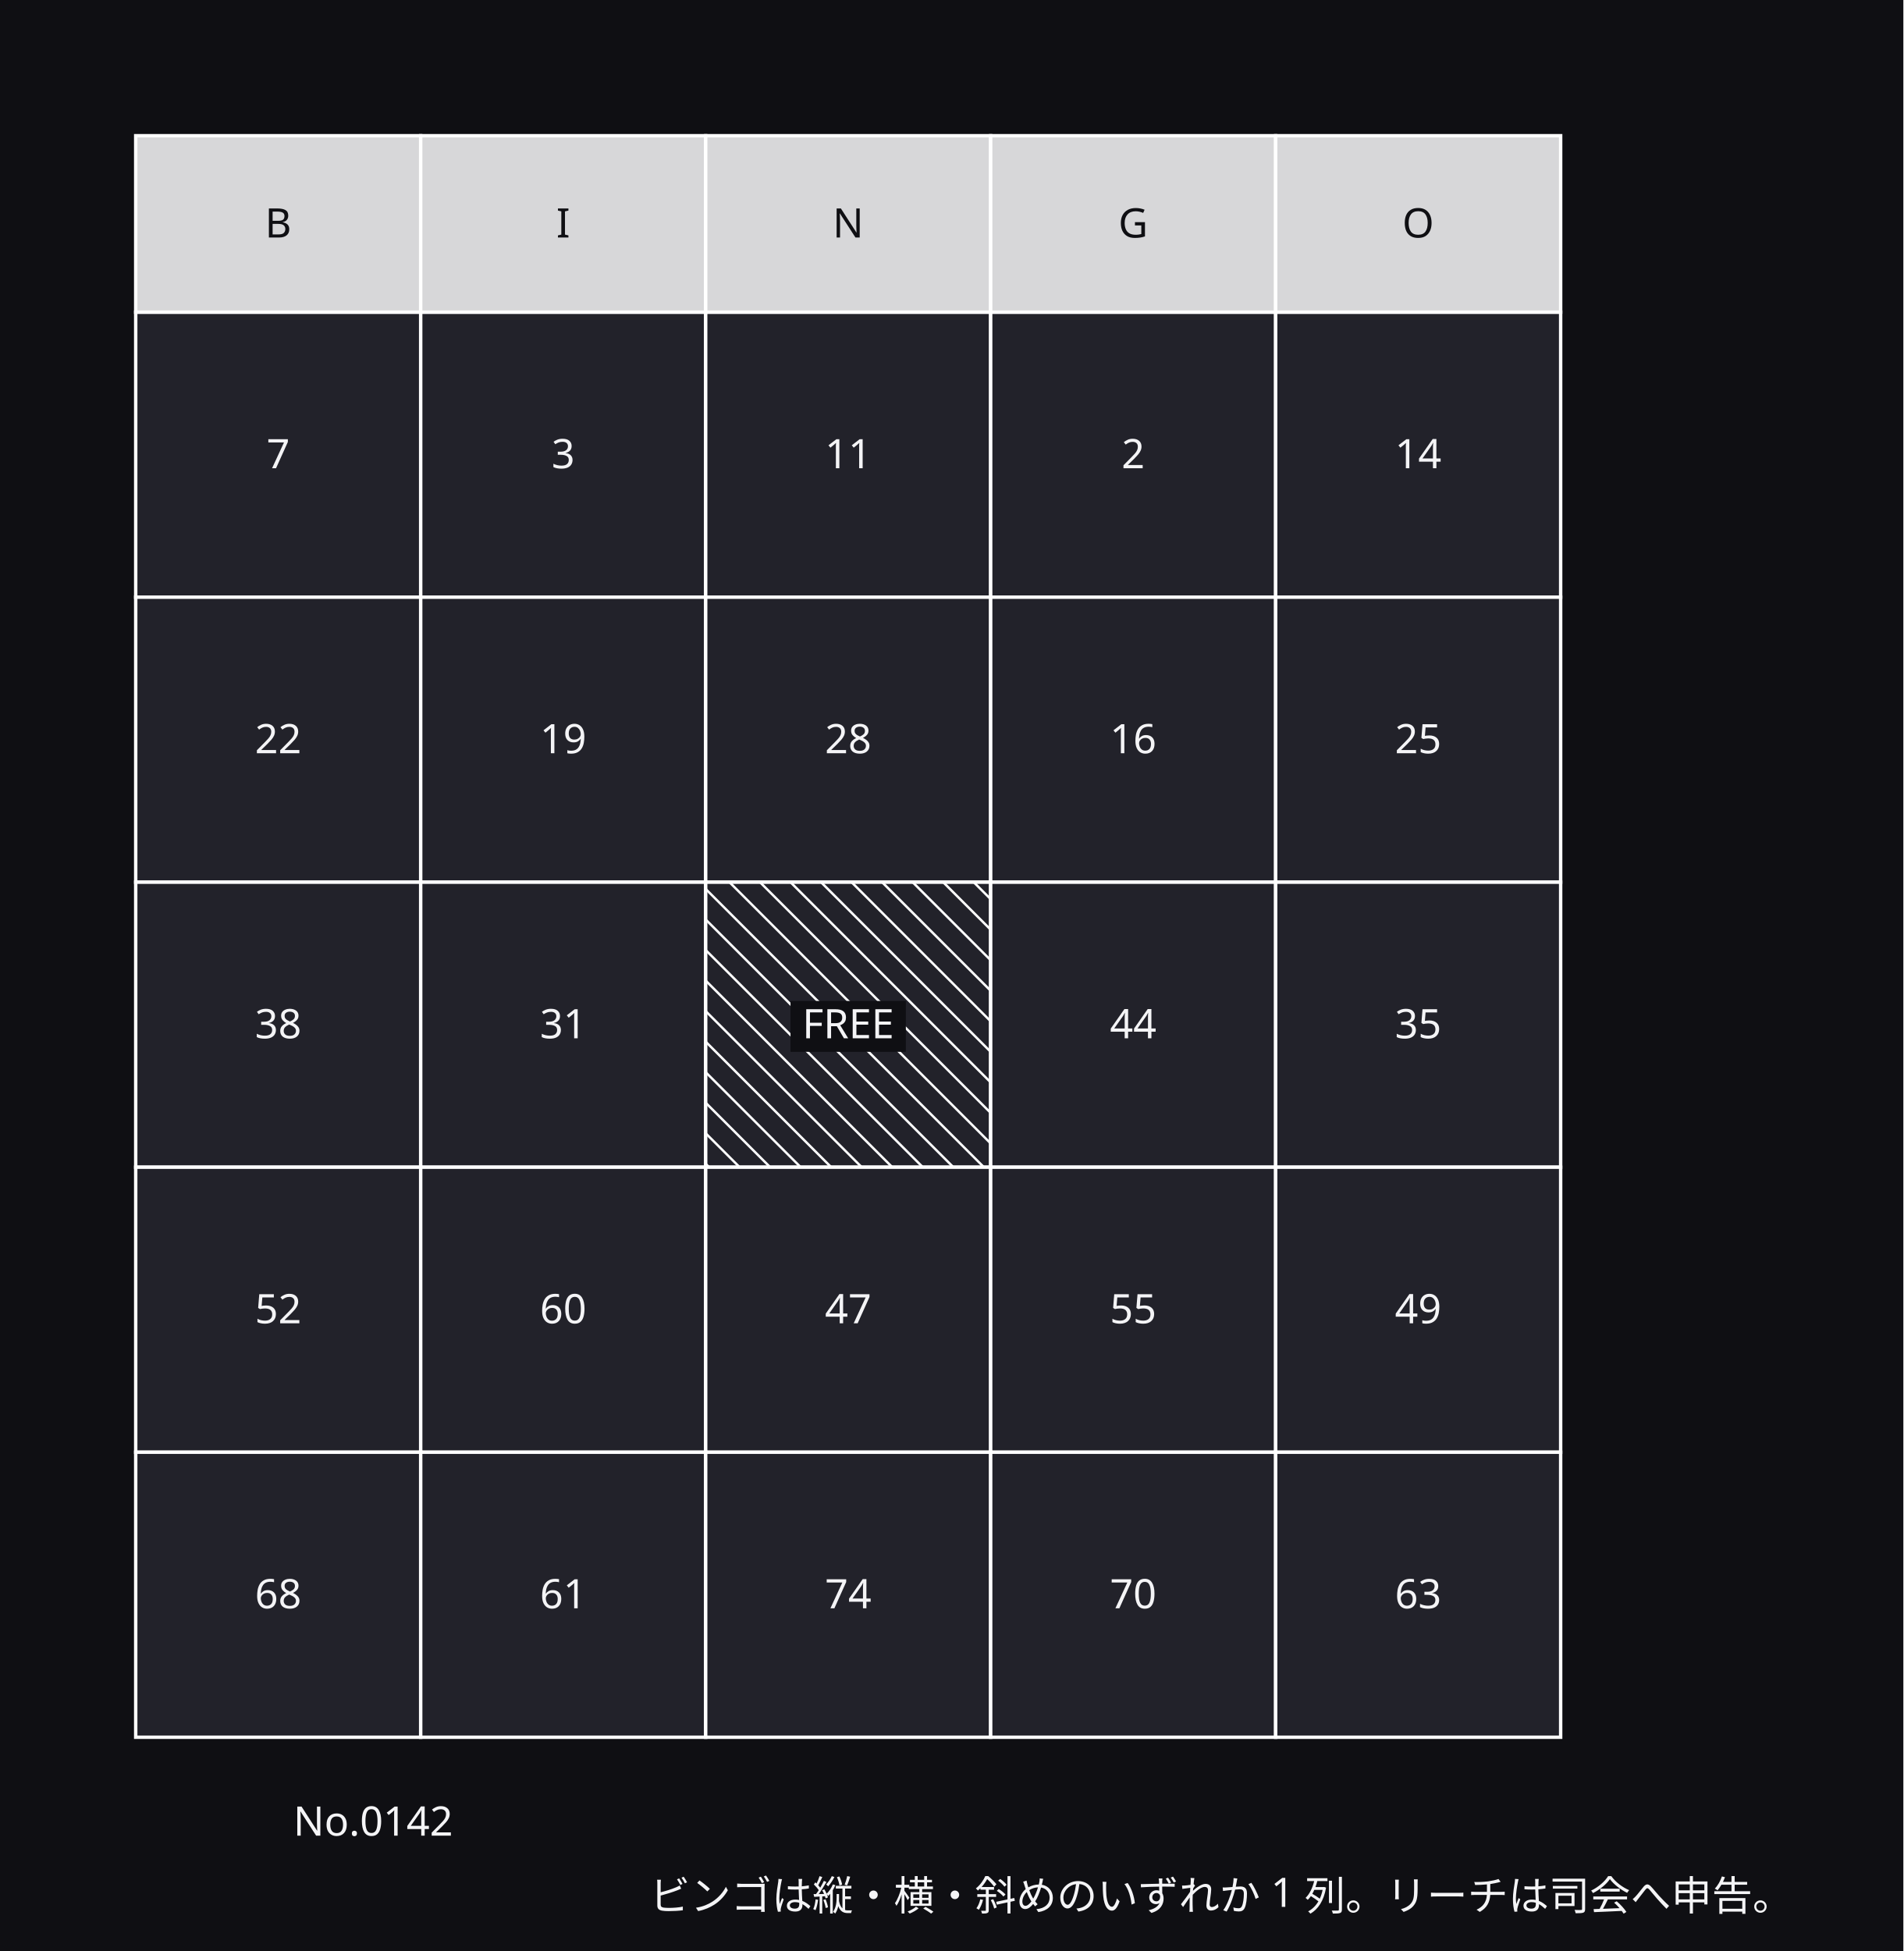
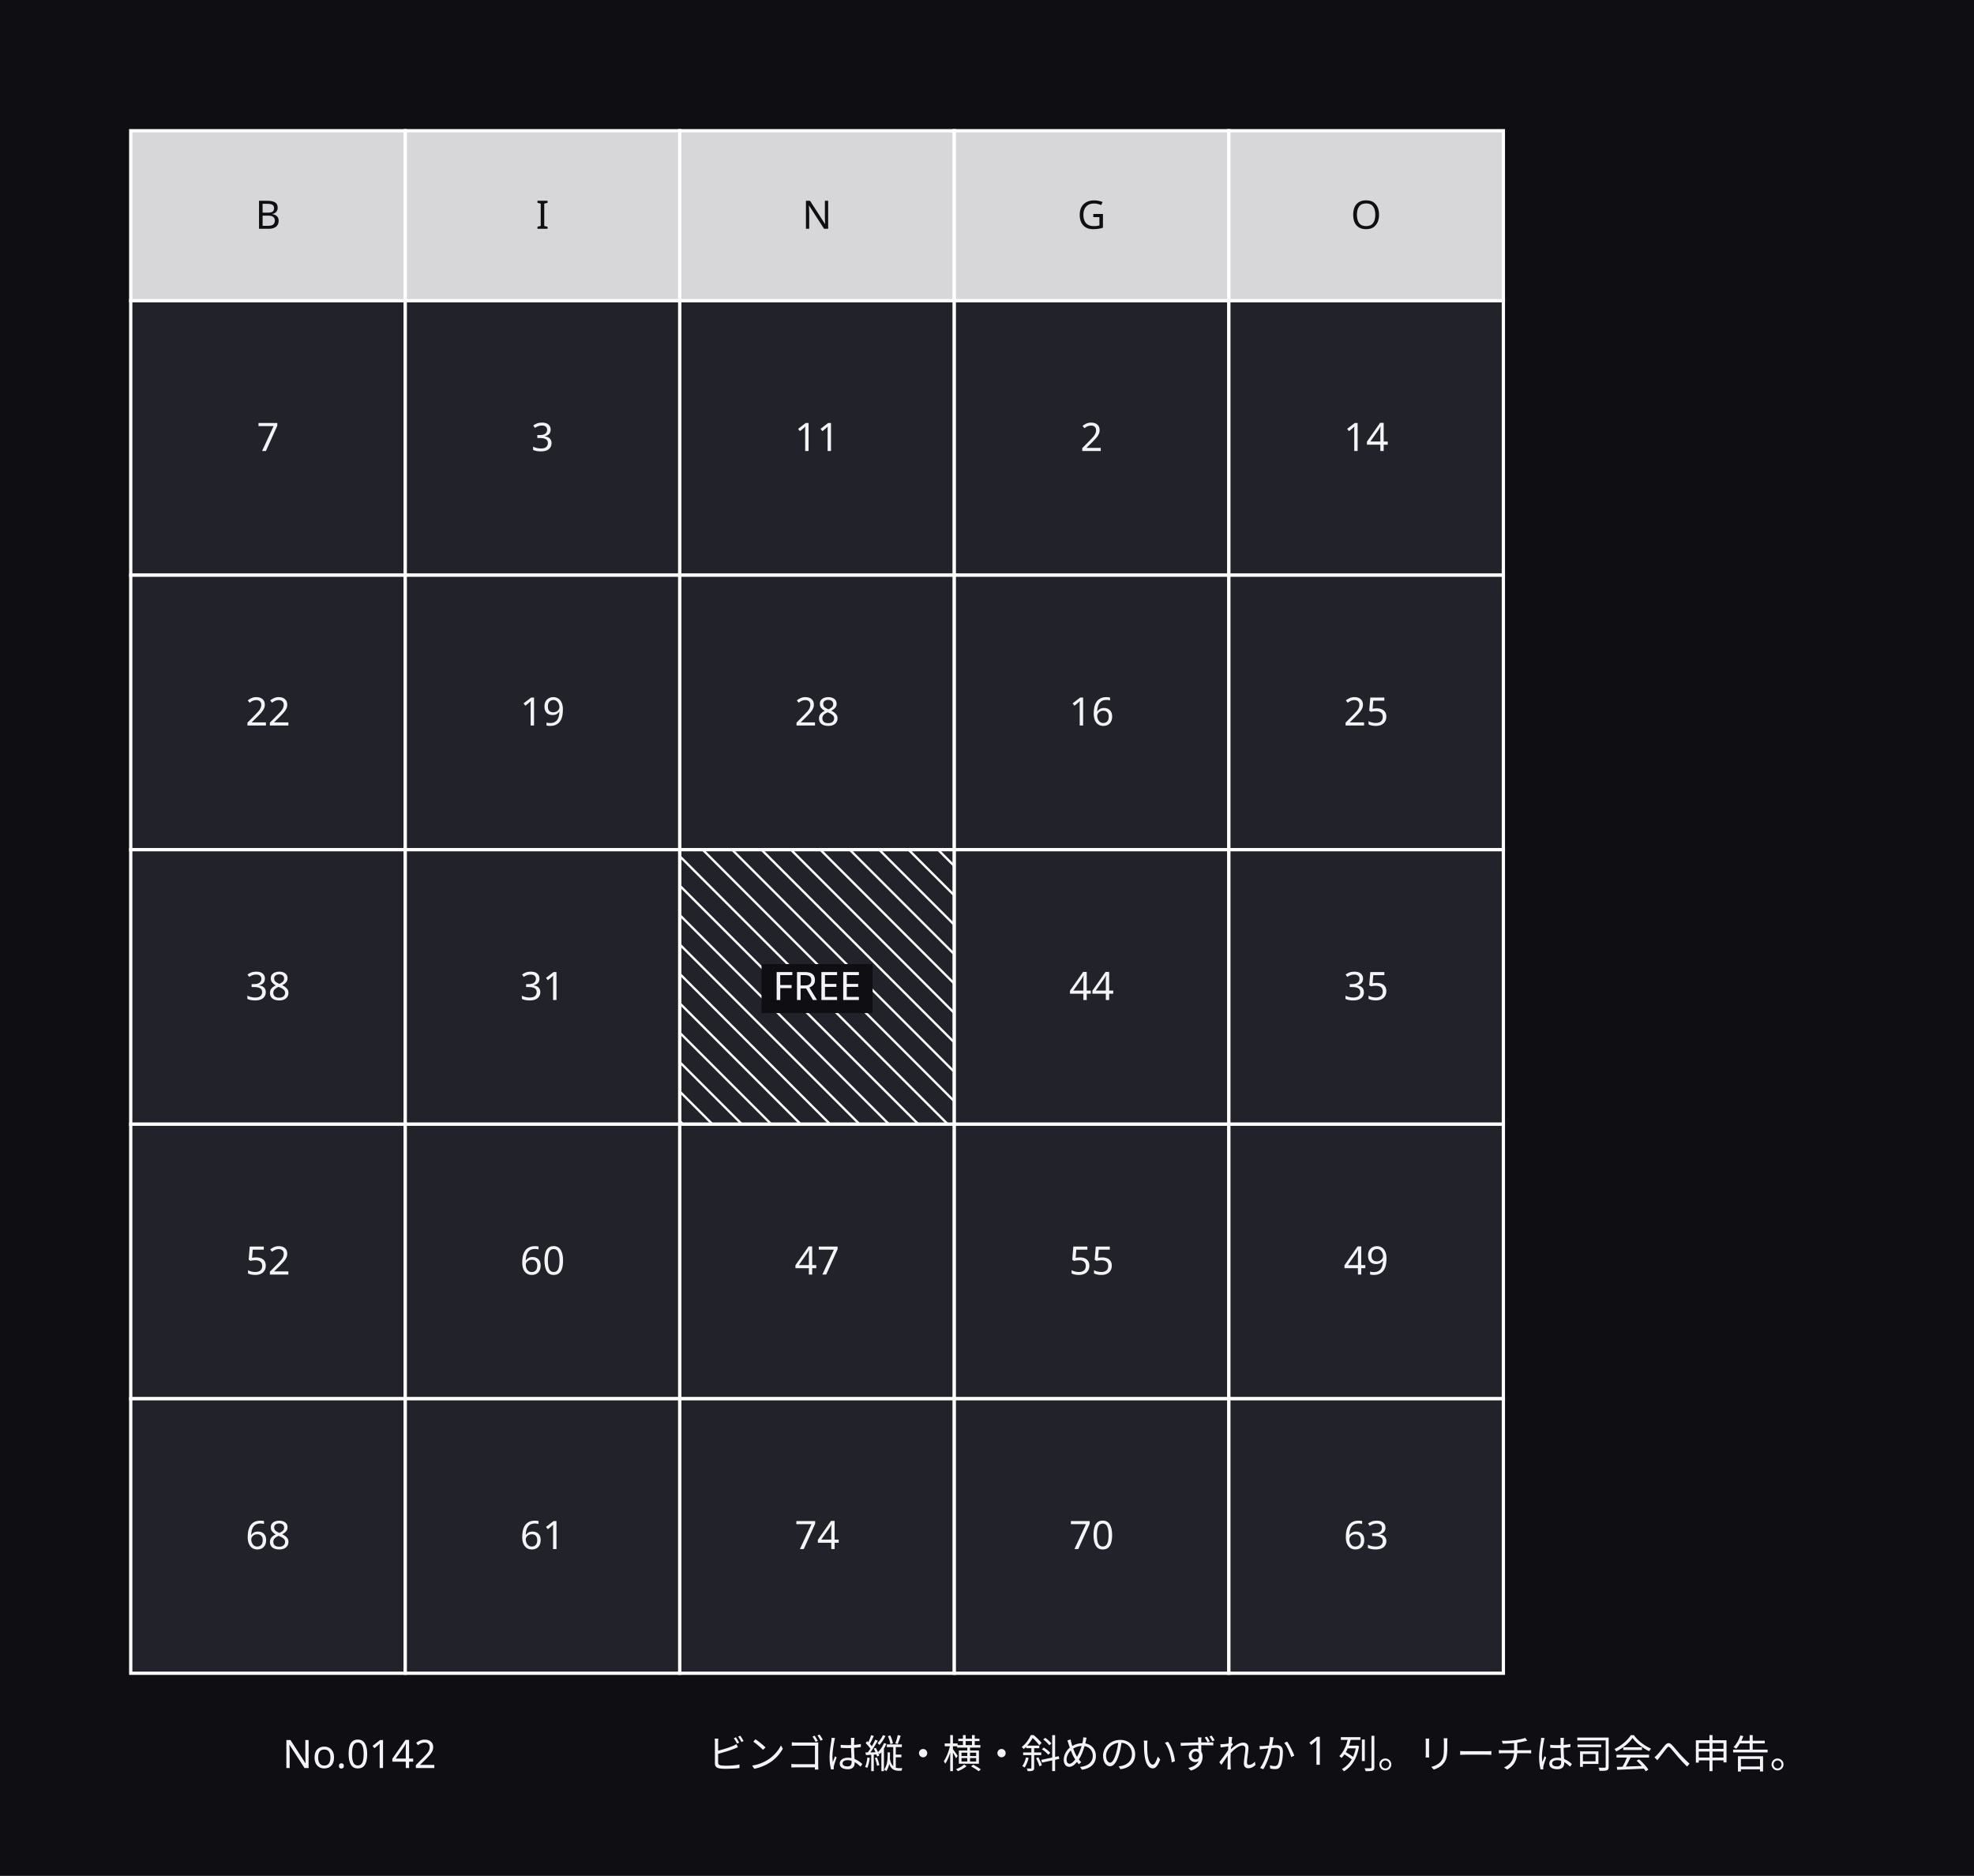
- <svg xmlns="http://www.w3.org/2000/svg" width="561" height="575" viewBox="0 0 561 575">
+ <svg xmlns="http://www.w3.org/2000/svg" width="604" height="574" viewBox="0 0 604 574">
  <defs>
    <marker id="arrow" viewBox="0 0 10 10" refX="9" refY="5" markerWidth="6" markerHeight="6" orient="auto">
      <path d="M 0 0 L 10 5 L 0 10 z" fill="#a0a0ab" />
    </marker>
  </defs>
-   <rect data-paper="1" x="0" y="0" width="561" height="575" fill="#0f0f13" />
+   <rect data-paper="1" x="0" y="0" width="604" height="574" fill="#0f0f13" />
  <g data-node="note" data-pinned="false" data-shape="rect">
-     <text x="360" y="563" text-anchor="middle" font-family="sans-serif" font-size="12" fill="#f4f4f6">ビンゴは縦・横・斜めのいずれか 1 列。リーチは司会へ申告。</text>
+     <text x="385" y="541" text-anchor="middle" font-family="sans-serif" font-size="12" fill="#f4f4f6">ビンゴは縦・横・斜めのいずれか 1 列。リーチは司会へ申告。</text>
  </g>
  <g data-node="n0_0" data-pinned="false" data-shape="rect">
    <rect x="40" y="92" width="84" height="84" fill="#22222a" stroke="#ffffff" stroke-width="1" />
    <text x="82" y="138" text-anchor="middle" font-family="sans-serif" font-size="12" fill="#f4f4f6">7</text>
  </g>
  <g data-node="n0_1" data-pinned="false" data-shape="rect">
    <rect x="124" y="92" width="84" height="84" fill="#22222a" stroke="#ffffff" stroke-width="1" />
    <text x="166" y="138" text-anchor="middle" font-family="sans-serif" font-size="12" fill="#f4f4f6">3</text>
  </g>
  <g data-node="n0_2" data-pinned="false" data-shape="rect">
    <rect x="208" y="92" width="84" height="84" fill="#22222a" stroke="#ffffff" stroke-width="1" />
    <text x="250" y="138" text-anchor="middle" font-family="sans-serif" font-size="12" fill="#f4f4f6">11</text>
  </g>
  <g data-node="n0_3" data-pinned="false" data-shape="rect">
    <rect x="292" y="92" width="84" height="84" fill="#22222a" stroke="#ffffff" stroke-width="1" />
    <text x="334" y="138" text-anchor="middle" font-family="sans-serif" font-size="12" fill="#f4f4f6">2</text>
  </g>
  <g data-node="n0_4" data-pinned="false" data-shape="rect">
    <rect x="376" y="92" width="84" height="84" fill="#22222a" stroke="#ffffff" stroke-width="1" />
    <text x="418" y="138" text-anchor="middle" font-family="sans-serif" font-size="12" fill="#f4f4f6">14</text>
  </g>
  <g data-node="n1_0" data-pinned="false" data-shape="rect">
    <rect x="40" y="176" width="84" height="84" fill="#22222a" stroke="#ffffff" stroke-width="1" />
    <text x="82" y="222" text-anchor="middle" font-family="sans-serif" font-size="12" fill="#f4f4f6">22</text>
  </g>
  <g data-node="n1_1" data-pinned="false" data-shape="rect">
    <rect x="124" y="176" width="84" height="84" fill="#22222a" stroke="#ffffff" stroke-width="1" />
    <text x="166" y="222" text-anchor="middle" font-family="sans-serif" font-size="12" fill="#f4f4f6">19</text>
  </g>
  <g data-node="n1_2" data-pinned="false" data-shape="rect">
    <rect x="208" y="176" width="84" height="84" fill="#22222a" stroke="#ffffff" stroke-width="1" />
    <text x="250" y="222" text-anchor="middle" font-family="sans-serif" font-size="12" fill="#f4f4f6">28</text>
  </g>
  <g data-node="n1_3" data-pinned="false" data-shape="rect">
    <rect x="292" y="176" width="84" height="84" fill="#22222a" stroke="#ffffff" stroke-width="1" />
    <text x="334" y="222" text-anchor="middle" font-family="sans-serif" font-size="12" fill="#f4f4f6">16</text>
  </g>
  <g data-node="n1_4" data-pinned="false" data-shape="rect">
    <rect x="376" y="176" width="84" height="84" fill="#22222a" stroke="#ffffff" stroke-width="1" />
    <text x="418" y="222" text-anchor="middle" font-family="sans-serif" font-size="12" fill="#f4f4f6">25</text>
  </g>
  <g data-node="n2_0" data-pinned="false" data-shape="rect">
    <rect x="40" y="260" width="84" height="84" fill="#22222a" stroke="#ffffff" stroke-width="1" />
    <text x="82" y="306" text-anchor="middle" font-family="sans-serif" font-size="12" fill="#f4f4f6">38</text>
  </g>
  <g data-node="n2_1" data-pinned="false" data-shape="rect">
    <rect x="124" y="260" width="84" height="84" fill="#22222a" stroke="#ffffff" stroke-width="1" />
    <text x="166" y="306" text-anchor="middle" font-family="sans-serif" font-size="12" fill="#f4f4f6">31</text>
  </g>
  <g data-node="n2_2" data-pinned="false" data-shape="rect">
    <rect x="208" y="260" width="84" height="84" fill="#22222a" stroke="#ffffff" stroke-width="1" />
    <line x1="292" y1="265" x2="287" y2="260" stroke="#ffffff" stroke-width="0.7" />
    <line x1="292" y1="274" x2="278" y2="260" stroke="#ffffff" stroke-width="0.7" />
    <line x1="292" y1="283" x2="269" y2="260" stroke="#ffffff" stroke-width="0.7" />
    <line x1="292" y1="292" x2="260" y2="260" stroke="#ffffff" stroke-width="0.7" />
    <line x1="292" y1="301" x2="251" y2="260" stroke="#ffffff" stroke-width="0.7" />
    <line x1="292" y1="310" x2="242" y2="260" stroke="#ffffff" stroke-width="0.7" />
    <line x1="292" y1="319" x2="233" y2="260" stroke="#ffffff" stroke-width="0.7" />
    <line x1="292" y1="328" x2="224" y2="260" stroke="#ffffff" stroke-width="0.7" />
    <line x1="292" y1="337" x2="215" y2="260" stroke="#ffffff" stroke-width="0.7" />
    <line x1="208" y1="262" x2="290" y2="344" stroke="#ffffff" stroke-width="0.7" />
    <line x1="208" y1="271" x2="281" y2="344" stroke="#ffffff" stroke-width="0.7" />
    <line x1="208" y1="280" x2="272" y2="344" stroke="#ffffff" stroke-width="0.7" />
    <line x1="208" y1="289" x2="263" y2="344" stroke="#ffffff" stroke-width="0.7" />
    <line x1="208" y1="298" x2="254" y2="344" stroke="#ffffff" stroke-width="0.7" />
    <line x1="208" y1="307" x2="245" y2="344" stroke="#ffffff" stroke-width="0.7" />
    <line x1="208" y1="316" x2="236" y2="344" stroke="#ffffff" stroke-width="0.7" />
    <line x1="208" y1="325" x2="227" y2="344" stroke="#ffffff" stroke-width="0.7" />
    <line x1="208" y1="334" x2="218" y2="344" stroke="#ffffff" stroke-width="0.7" />
    <line x1="208" y1="343" x2="209" y2="344" stroke="#ffffff" stroke-width="0.7" />
    <rect x="233" y="295" width="34" height="15" fill="#0f0f13" />
    <text x="250" y="306" text-anchor="middle" font-family="sans-serif" font-size="12" fill="#f4f4f6">FREE</text>
  </g>
  <g data-node="n2_3" data-pinned="false" data-shape="rect">
    <rect x="292" y="260" width="84" height="84" fill="#22222a" stroke="#ffffff" stroke-width="1" />
    <text x="334" y="306" text-anchor="middle" font-family="sans-serif" font-size="12" fill="#f4f4f6">44</text>
  </g>
  <g data-node="n2_4" data-pinned="false" data-shape="rect">
    <rect x="376" y="260" width="84" height="84" fill="#22222a" stroke="#ffffff" stroke-width="1" />
    <text x="418" y="306" text-anchor="middle" font-family="sans-serif" font-size="12" fill="#f4f4f6">35</text>
  </g>
  <g data-node="n3_0" data-pinned="false" data-shape="rect">
    <rect x="40" y="344" width="84" height="84" fill="#22222a" stroke="#ffffff" stroke-width="1" />
    <text x="82" y="390" text-anchor="middle" font-family="sans-serif" font-size="12" fill="#f4f4f6">52</text>
  </g>
  <g data-node="n3_1" data-pinned="false" data-shape="rect">
    <rect x="124" y="344" width="84" height="84" fill="#22222a" stroke="#ffffff" stroke-width="1" />
    <text x="166" y="390" text-anchor="middle" font-family="sans-serif" font-size="12" fill="#f4f4f6">60</text>
  </g>
  <g data-node="n3_2" data-pinned="false" data-shape="rect">
    <rect x="208" y="344" width="84" height="84" fill="#22222a" stroke="#ffffff" stroke-width="1" />
    <text x="250" y="390" text-anchor="middle" font-family="sans-serif" font-size="12" fill="#f4f4f6">47</text>
  </g>
  <g data-node="n3_3" data-pinned="false" data-shape="rect">
    <rect x="292" y="344" width="84" height="84" fill="#22222a" stroke="#ffffff" stroke-width="1" />
    <text x="334" y="390" text-anchor="middle" font-family="sans-serif" font-size="12" fill="#f4f4f6">55</text>
  </g>
  <g data-node="n3_4" data-pinned="false" data-shape="rect">
    <rect x="376" y="344" width="84" height="84" fill="#22222a" stroke="#ffffff" stroke-width="1" />
    <text x="418" y="390" text-anchor="middle" font-family="sans-serif" font-size="12" fill="#f4f4f6">49</text>
  </g>
  <g data-node="n4_0" data-pinned="false" data-shape="rect">
    <rect x="40" y="428" width="84" height="84" fill="#22222a" stroke="#ffffff" stroke-width="1" />
    <text x="82" y="474" text-anchor="middle" font-family="sans-serif" font-size="12" fill="#f4f4f6">68</text>
  </g>
  <g data-node="n4_1" data-pinned="false" data-shape="rect">
    <rect x="124" y="428" width="84" height="84" fill="#22222a" stroke="#ffffff" stroke-width="1" />
    <text x="166" y="474" text-anchor="middle" font-family="sans-serif" font-size="12" fill="#f4f4f6">61</text>
  </g>
  <g data-node="n4_2" data-pinned="false" data-shape="rect">
    <rect x="208" y="428" width="84" height="84" fill="#22222a" stroke="#ffffff" stroke-width="1" />
    <text x="250" y="474" text-anchor="middle" font-family="sans-serif" font-size="12" fill="#f4f4f6">74</text>
  </g>
  <g data-node="n4_3" data-pinned="false" data-shape="rect">
    <rect x="292" y="428" width="84" height="84" fill="#22222a" stroke="#ffffff" stroke-width="1" />
    <text x="334" y="474" text-anchor="middle" font-family="sans-serif" font-size="12" fill="#f4f4f6">70</text>
  </g>
  <g data-node="n4_4" data-pinned="false" data-shape="rect">
    <rect x="376" y="428" width="84" height="84" fill="#22222a" stroke="#ffffff" stroke-width="1" />
    <text x="418" y="474" text-anchor="middle" font-family="sans-serif" font-size="12" fill="#f4f4f6">63</text>
  </g>
  <g data-node="h0" data-pinned="false" data-shape="rect">
    <rect x="40" y="40" width="84" height="52" fill="#22222a" stroke="#ffffff" stroke-width="1" />
    <rect x="40" y="40" width="84" height="52" fill="#ffffff" fill-opacity="0.82" />
    <text x="82" y="70" text-anchor="middle" font-family="sans-serif" font-size="12" fill="#0f0f13">B</text>
  </g>
  <g data-node="h1" data-pinned="false" data-shape="rect">
    <rect x="124" y="40" width="84" height="52" fill="#22222a" stroke="#ffffff" stroke-width="1" />
    <rect x="124" y="40" width="84" height="52" fill="#ffffff" fill-opacity="0.82" />
    <text x="166" y="70" text-anchor="middle" font-family="sans-serif" font-size="12" fill="#0f0f13">I</text>
  </g>
  <g data-node="h2" data-pinned="false" data-shape="rect">
    <rect x="208" y="40" width="84" height="52" fill="#22222a" stroke="#ffffff" stroke-width="1" />
    <rect x="208" y="40" width="84" height="52" fill="#ffffff" fill-opacity="0.82" />
    <text x="250" y="70" text-anchor="middle" font-family="sans-serif" font-size="12" fill="#0f0f13">N</text>
  </g>
  <g data-node="h3" data-pinned="false" data-shape="rect">
    <rect x="292" y="40" width="84" height="52" fill="#22222a" stroke="#ffffff" stroke-width="1" />
    <rect x="292" y="40" width="84" height="52" fill="#ffffff" fill-opacity="0.82" />
    <text x="334" y="70" text-anchor="middle" font-family="sans-serif" font-size="12" fill="#0f0f13">G</text>
  </g>
  <g data-node="h4" data-pinned="false" data-shape="rect">
    <rect x="376" y="40" width="84" height="52" fill="#22222a" stroke="#ffffff" stroke-width="1" />
    <rect x="376" y="40" width="84" height="52" fill="#ffffff" fill-opacity="0.82" />
    <text x="418" y="70" text-anchor="middle" font-family="sans-serif" font-size="12" fill="#0f0f13">O</text>
  </g>
  <g data-node="no" data-pinned="false" data-shape="rect">
    <text x="110" y="541" text-anchor="middle" font-family="sans-serif" font-size="12" fill="#f4f4f6">No.0142</text>
  </g>
</svg>
